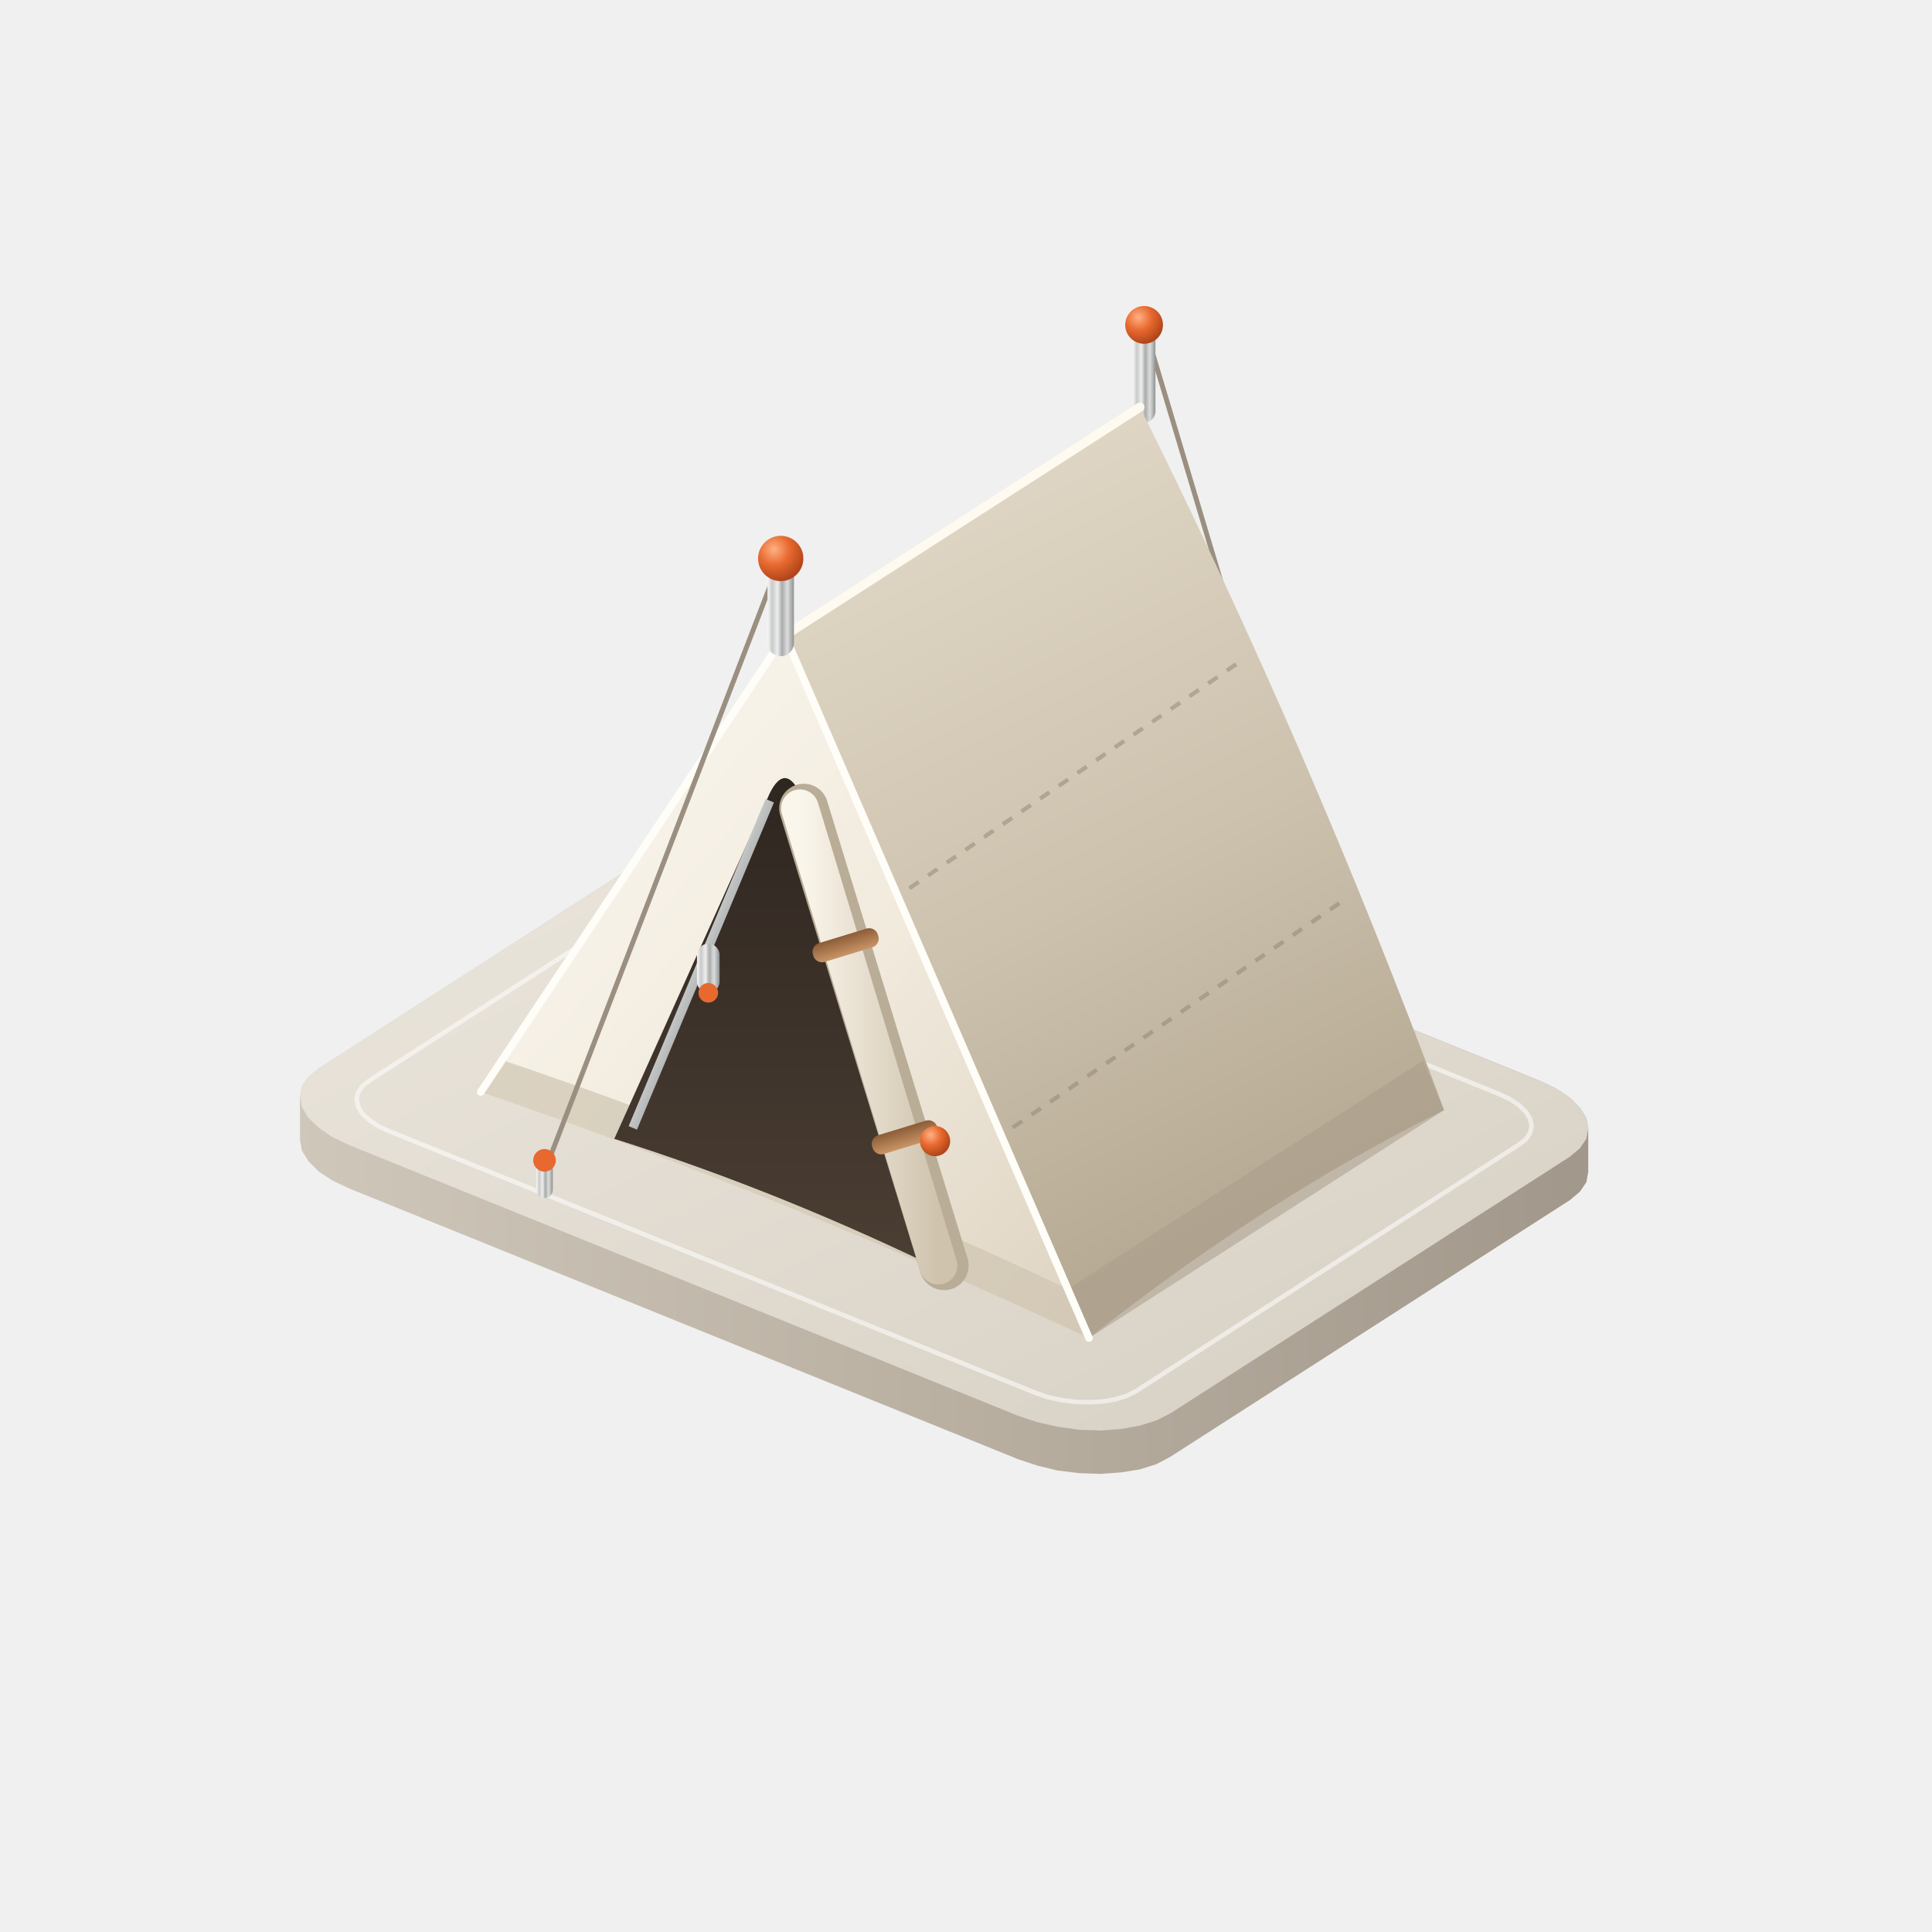
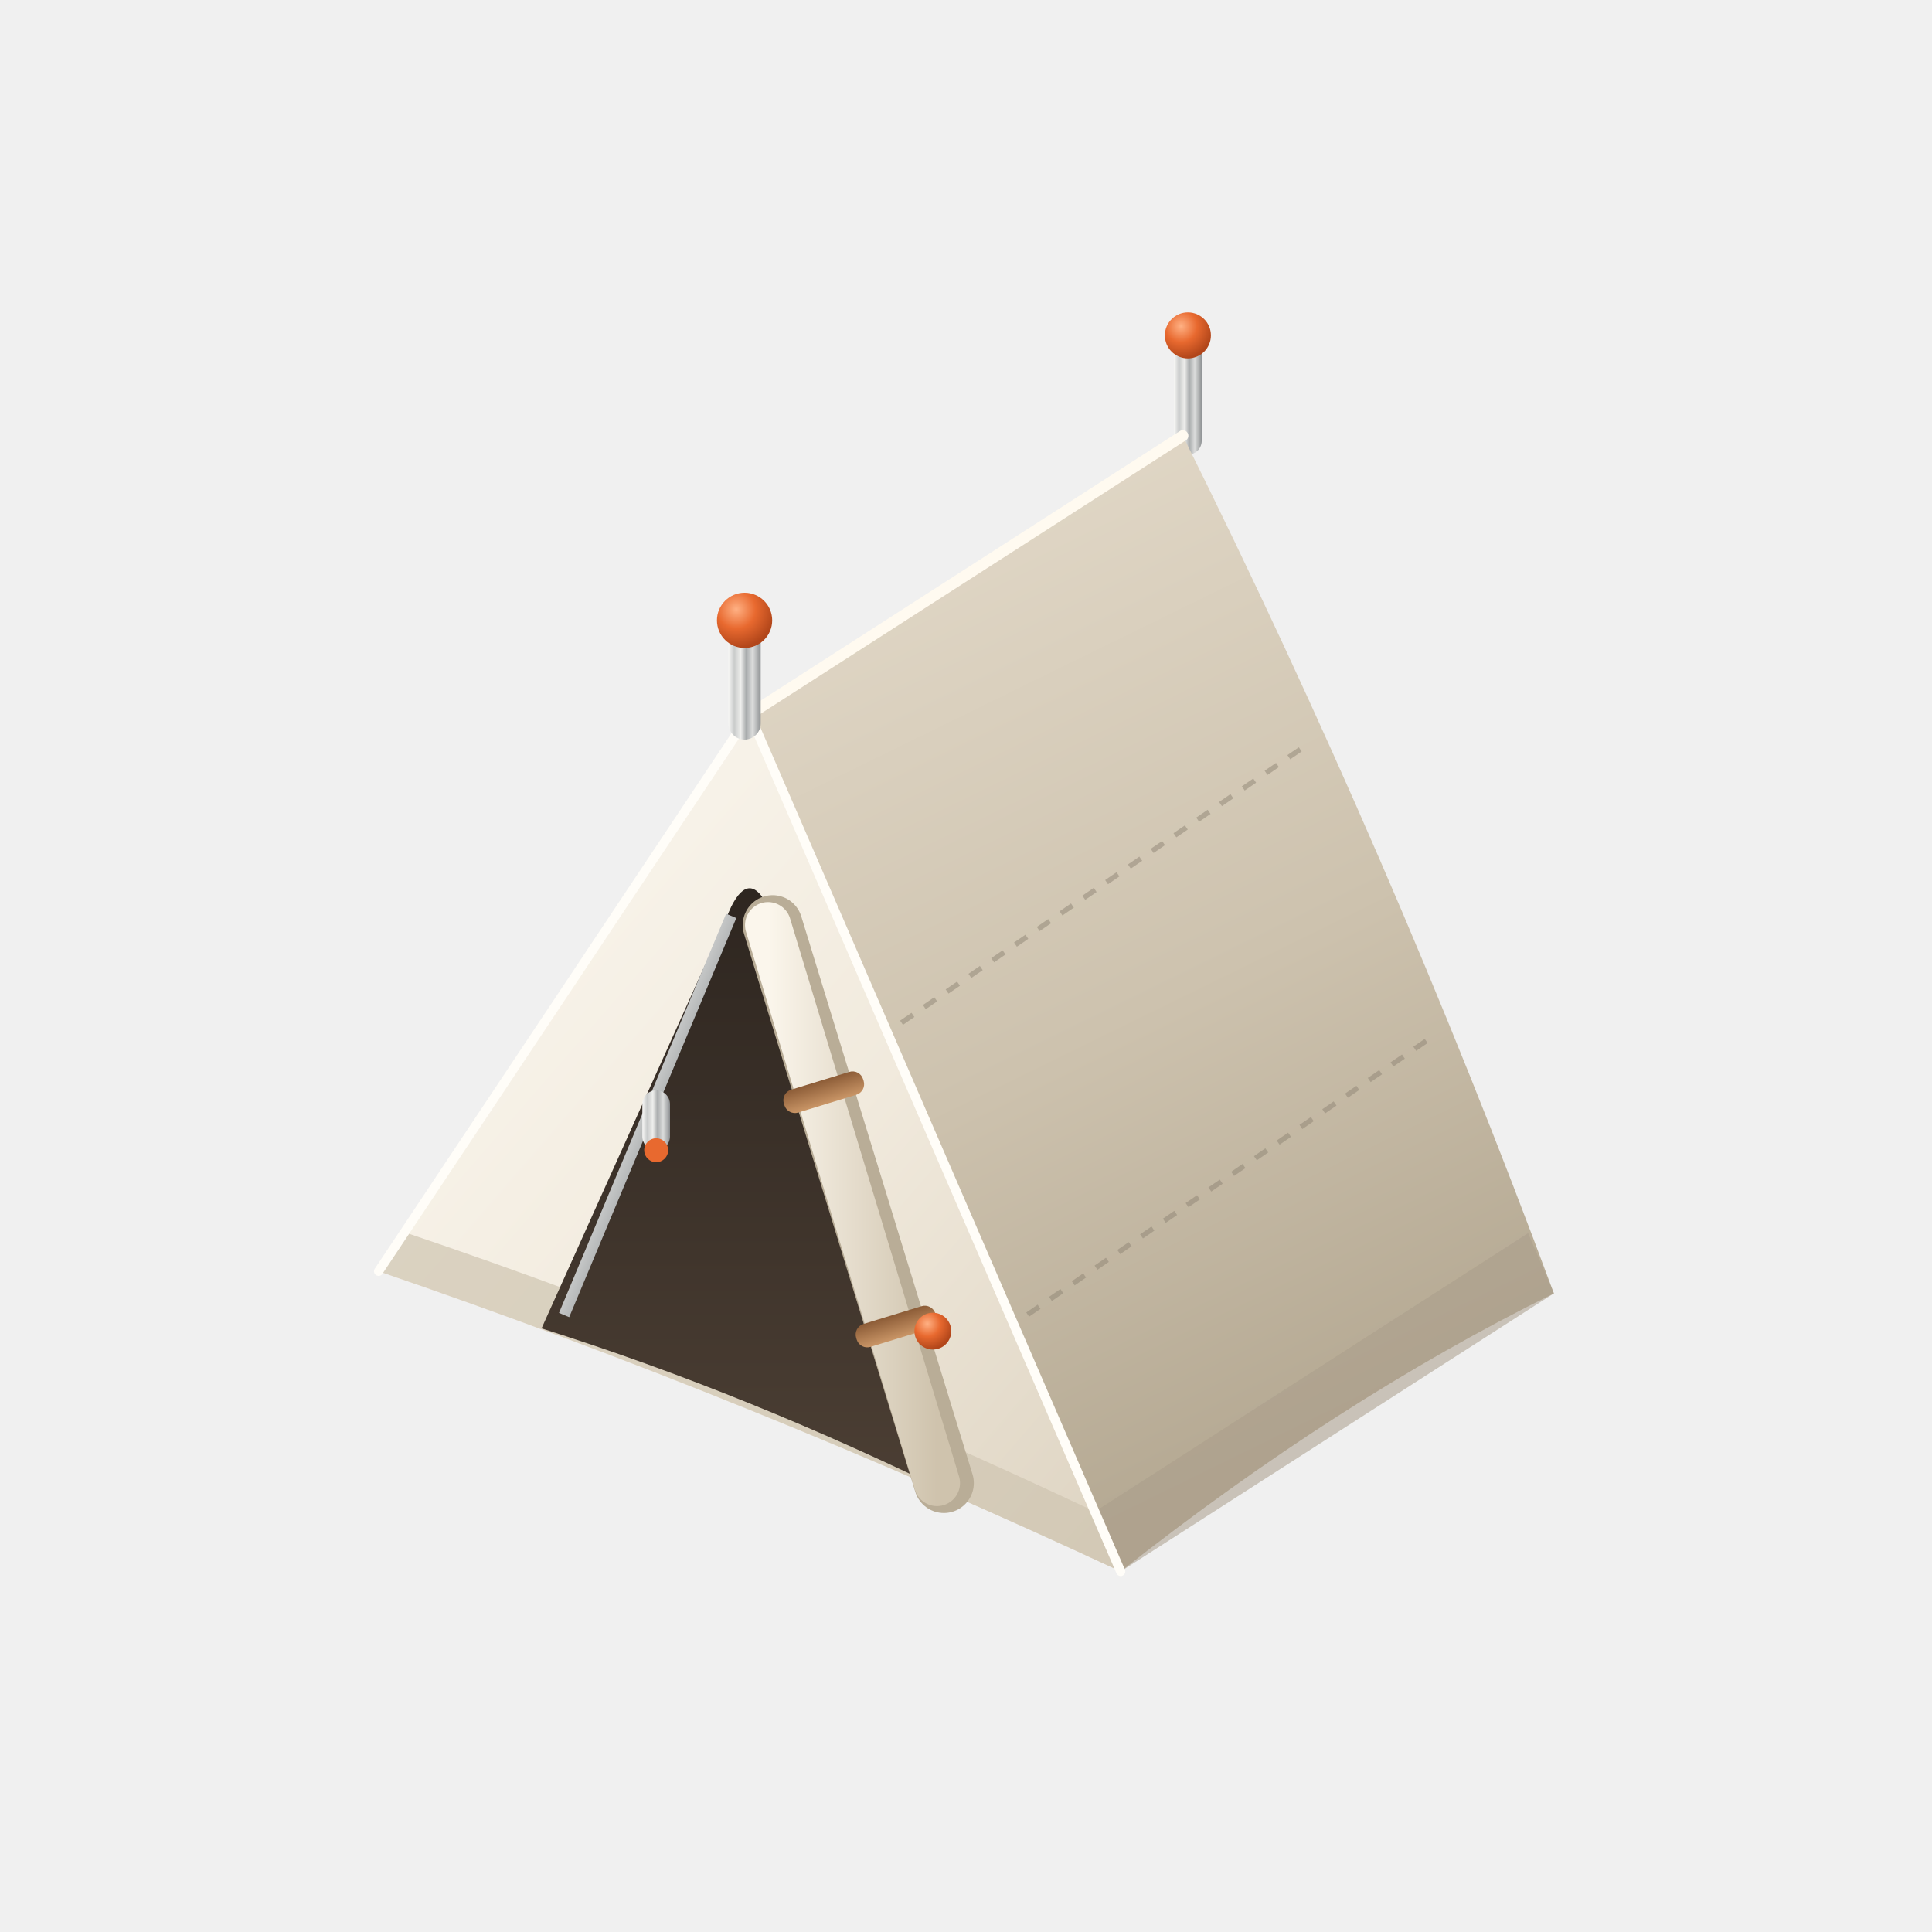
<svg xmlns="http://www.w3.org/2000/svg" width="512" height="512" viewBox="0 0 512 512">
  <defs>
    <linearGradient id="slabTop" x1="0" y1="0" x2="1" y2="1">
      <stop offset="0" stop-color="#ece7de" />
      <stop offset="1" stop-color="#d6cfc3" />
    </linearGradient>
    <linearGradient id="slabSide" x1="0" y1="0" x2="1" y2="0">
      <stop offset="0" stop-color="#cfc7ba" />
      <stop offset=".5" stop-color="#b9b0a2" />
      <stop offset="1" stop-color="#a1978a" />
    </linearGradient>
    <linearGradient id="front" x1="0" y1="0" x2="1" y2="1">
      <stop offset="0" stop-color="#fdfaf3" />
      <stop offset=".55" stop-color="#f1eadd" />
      <stop offset="1" stop-color="#ddd3c1" />
    </linearGradient>
    <linearGradient id="roof" x1="0" y1="0" x2=".35" y2="1">
      <stop offset="0" stop-color="#e6ddcd" />
      <stop offset=".6" stop-color="#cdc2ae" />
      <stop offset="1" stop-color="#b5a993" />
    </linearGradient>
    <linearGradient id="inside" x1="0" y1="0" x2="0" y2="1">
      <stop offset="0" stop-color="#2e2620" />
      <stop offset="1" stop-color="#4c3f34" />
    </linearGradient>
    <linearGradient id="flap" x1="0" y1="0" x2="1" y2="0">
      <stop offset="0" stop-color="#d9cfbd" />
      <stop offset=".6" stop-color="#efe7d9" />
      <stop offset="1" stop-color="#cdbfa9" />
    </linearGradient>
    <linearGradient id="roll" x1="0" y1="0" x2="1" y2="0">
      <stop offset="0" stop-color="#fbf6ec" />
      <stop offset="1" stop-color="#cfc3ad" />
    </linearGradient>
    <linearGradient id="leather" x1="0" y1="0" x2="0" y2="1">
      <stop offset="0" stop-color="#c99566" />
      <stop offset="1" stop-color="#8c5c37" />
    </linearGradient>
    <radialGradient id="toggle" cx="35%" cy="30%" r="70%">
      <stop offset="0" stop-color="#ffb184" />
      <stop offset=".5" stop-color="#E8692F" />
      <stop offset="1" stop-color="#b2461a" />
    </radialGradient>
    <radialGradient id="cap" cx="35%" cy="30%" r="70%">
      <stop offset="0" stop-color="#ffb184" />
      <stop offset=".5" stop-color="#E8692F" />
      <stop offset="1" stop-color="#b2461a" />
    </radialGradient>
    <linearGradient id="aluV" x1="0" y1="0" x2="1" y2="0">
      <stop offset="0" stop-color="#f7f7f5" />
      <stop offset=".18" stop-color="#c9cbcb" />
      <stop offset=".38" stop-color="#eeeeec" />
      <stop offset=".55" stop-color="#a9acad" />
      <stop offset=".75" stop-color="#dcdddc" />
      <stop offset="1" stop-color="#8f9294" />
    </linearGradient>
    <linearGradient id="aluD" x1="0" y1="0" x2="1" y2="1">
      <stop offset="0" stop-color="#f7f7f5" />
      <stop offset=".18" stop-color="#c9cbcb" />
      <stop offset=".38" stop-color="#eeeeec" />
      <stop offset=".55" stop-color="#a9acad" />
      <stop offset=".75" stop-color="#dcdddc" />
      <stop offset="1" stop-color="#8f9294" />
    </linearGradient>
  </defs>
  <g id="帐篷_v2">
-     <g id="底板">
-       <polygon points="79.5,290.6 80.0,287.9 81.7,285.4 84.4,283.2 190.3,215.1 193.9,213.3 198.3,211.9 203.3,211.0 208.7,210.7 214.4,210.9 220.1,211.6 225.5,212.8 230.6,214.6 408.0,286.4 412.4,288.5 416.0,290.9 418.7,293.6 420.4,296.3 420.9,299.1 420.9,310.6 420.4,313.3 418.7,315.8 416.1,318.0 310.1,386.1 306.5,388.0 302.1,389.4 297.1,390.2 291.7,390.6 286.0,390.4 280.3,389.7 274.9,388.4 269.8,386.7 92.4,314.9 88.0,312.8 84.4,310.4 81.7,307.7 80.0,304.9 79.5,302.1" fill="url(#slabSide)" />
-       <polygon points="408.0,286.4 412.4,288.5 416.0,290.9 418.7,293.6 420.4,296.3 420.9,299.1 420.4,301.8 418.7,304.3 416.1,306.5 310.1,374.6 306.5,376.4 302.1,377.8 297.1,378.7 291.7,379.1 286.0,378.9 280.3,378.1 274.9,376.9 269.8,375.2 92.4,303.4 88.0,301.3 84.4,298.8 81.7,296.2 80.0,293.4 79.5,290.6 80.0,287.9 81.7,285.4 84.4,283.2 190.3,215.1 193.9,213.3 198.3,211.9 203.3,211.0 208.7,210.7 214.4,210.9 220.1,211.6 225.5,212.8 230.6,214.6" fill="url(#slabTop)" />
-       <polygon points="397.2,289.9 400.2,291.3 402.6,292.9 404.4,294.7 405.5,296.5 405.9,298.4 405.5,300.2 404.4,301.9 402.6,303.3 301.0,368.7 298.6,369.9 295.7,370.8 292.3,371.4 288.7,371.6 284.9,371.5 281.1,371.0 277.5,370.2 274.1,369.0 103.2,299.8 100.2,298.4 97.8,296.8 96.0,295.1 94.9,293.2 94.5,291.3 94.9,289.5 96.0,287.9 97.8,286.4 199.4,221.1 201.8,219.9 204.7,218.9 208.1,218.3 211.7,218.1 215.5,218.2 219.3,218.7 222.9,219.6 226.3,220.7" fill="none" stroke="#fff" stroke-opacity=".55" stroke-width="1.2" />
-     </g>
-     <g id="风绳">
-       <line x1="303.2" y1="86.1" x2="357.2" y2="266.6" stroke="#9a8f80" stroke-width="1.3" />
-       <rect x="355.0" y="263.6" width="4.4" height="10" rx="2.2" fill="url(#aluV)" />
-       <circle cx="357.2" cy="263.6" r="3" fill="#E8692F" />
-     </g>
-     <g id="后杆">
-       <rect x="300.2" y="86.1" width="6" height="25.9" rx="3" fill="url(#aluV)" />
-       <circle cx="303.2" cy="86.1" r="5" fill="url(#cap)" />
-     </g>
-     <g id="侧面">
-       <path d="M208.0,168.4 L302.1,107.9 Q347.4,199.0 382.7,294.2 Q335.7,317.4 288.6,354.6 Z" fill="url(#roof)" />
-       <line x1="241.0" y1="235.4" x2="329.1" y2="175.0" stroke="#8f8574" stroke-opacity=".5" stroke-width="1.1" stroke-dasharray="3 3" />
-       <line x1="268.4" y1="298.8" x2="356.5" y2="238.3" stroke="#8f8574" stroke-opacity=".5" stroke-width="1.1" stroke-dasharray="3 3" />
-       <line x1="208.0" y1="168.4" x2="302.1" y2="107.9" stroke="#fffaf0" stroke-width="2.4" stroke-linecap="round" />
-       <polygon points="288.6,354.6 382.7,294.2 377.1,281.1 283.0,341.6" fill="#a99d8a" opacity=".55" />
-     </g>
-     <g id="正面">
-       <path d="M127.4,289.4 L208.0,168.4 L288.6,354.6 Q208.0,317.0 127.4,289.4 Z" fill="url(#front)" />
-       <path d="M127.4,289.4 L133.0,280.9 Q208.0,306.2 283.0,341.6 L288.6,354.6 Q208.0,317.0 127.4,289.4 Z" fill="#cfc4b1" opacity=".7" />
-       <path d="M162.8,301.8 L204.0,210.2 Q208.0,202.2 212.0,210.2 L253.2,338.4 Q208.0,316.1 162.8,301.8 Z" fill="url(#inside)" />
-       <line x1="213.0" y1="214.2" x2="250.2" y2="335.4" stroke="#b9ad97" stroke-width="13" stroke-linecap="round" />
-       <line x1="212.0" y1="214.2" x2="248.7" y2="335.4" stroke="url(#roll)" stroke-width="10" stroke-linecap="round" />
-       <rect x="215.1" y="247.9" width="18" height="5.2" rx="2.4" fill="url(#leather)" transform="rotate(163.0 224.1 250.5)" />
-       <rect x="230.8" y="298.8" width="18" height="5.2" rx="2.4" fill="url(#leather)" transform="rotate(163.0 239.8 301.4)" />
-       <circle cx="247.8" cy="302.4" r="4" fill="url(#toggle)" />
-       <line x1="204.0" y1="212.2" x2="167.7" y2="298.9" stroke="url(#aluD)" stroke-width="2.4" />
-       <rect x="184.7" y="250.1" width="6" height="13" rx="3" fill="url(#aluV)" />
-       <circle cx="187.7" cy="263.1" r="2.6" fill="#E8692F" />
-       <polyline points="127.4,289.4 208.0,168.4 288.6,354.6" fill="none" stroke="#fffdf8" stroke-width="2" stroke-linejoin="round" stroke-linecap="round" />
-     </g>
-     <g id="前杆">
-       <line x1="206.9" y1="148.0" x2="144.3" y2="310.5" stroke="#9a8f80" stroke-width="1.3" />
-       <rect x="142.1" y="307.5" width="4.4" height="10" rx="2.2" fill="url(#aluV)" />
-       <circle cx="144.3" cy="307.5" r="3" fill="#E8692F" />
-       <rect x="203.4" y="148.0" width="7" height="25.9" rx="3.5" fill="url(#aluV)" />
-       <circle cx="206.9" cy="148.0" r="6" fill="url(#cap)" />
+     <g transform="translate(256 262) scale(1.22) translate(-255 -228)">
+       <g id="后杆">
+         <rect x="300.2" y="86.1" width="6" height="25.9" rx="3" fill="url(#aluV)" />
+         <circle cx="303.2" cy="86.1" r="5" fill="url(#cap)" />
+       </g>
+       <g id="侧面">
+         <path d="M208.0,168.4 L302.1,107.9 Q347.4,199.0 382.7,294.2 Q335.7,317.4 288.6,354.6 Z" fill="url(#roof)" />
+         <line x1="241.0" y1="235.4" x2="329.1" y2="175.0" stroke="#8f8574" stroke-opacity=".5" stroke-width="1.1" stroke-dasharray="3 3" />
+         <line x1="268.4" y1="298.8" x2="356.5" y2="238.3" stroke="#8f8574" stroke-opacity=".5" stroke-width="1.1" stroke-dasharray="3 3" />
+         <line x1="208.0" y1="168.4" x2="302.1" y2="107.9" stroke="#fffaf0" stroke-width="2.4" stroke-linecap="round" />
+         <polygon points="288.6,354.6 382.7,294.2 377.1,281.1 283.0,341.6" fill="#a99d8a" opacity=".55" />
+       </g>
+       <g id="正面">
+         <path d="M127.4,289.4 L208.0,168.4 L288.6,354.6 Q208.0,317.0 127.4,289.4 Z" fill="url(#front)" />
+         <path d="M127.4,289.4 L133.0,280.9 Q208.0,306.2 283.0,341.6 L288.6,354.6 Q208.0,317.0 127.4,289.4 Z" fill="#cfc4b1" opacity=".7" />
+         <path d="M162.8,301.8 L204.0,210.2 Q208.0,202.2 212.0,210.2 L253.2,338.4 Q208.0,316.1 162.8,301.8 Z" fill="url(#inside)" />
+         <line x1="213.0" y1="214.2" x2="250.2" y2="335.4" stroke="#b9ad97" stroke-width="13" stroke-linecap="round" />
+         <line x1="212.0" y1="214.2" x2="248.7" y2="335.4" stroke="url(#roll)" stroke-width="10" stroke-linecap="round" />
+         <rect x="215.1" y="247.9" width="18" height="5.2" rx="2.4" fill="url(#leather)" transform="rotate(163.0 224.1 250.5)" />
+         <rect x="230.8" y="298.8" width="18" height="5.2" rx="2.4" fill="url(#leather)" transform="rotate(163.0 239.8 301.4)" />
+         <circle cx="247.8" cy="302.4" r="4" fill="url(#toggle)" />
+         <line x1="204.0" y1="212.2" x2="167.7" y2="298.9" stroke="url(#aluD)" stroke-width="2.4" />
+         <rect x="184.7" y="250.1" width="6" height="13" rx="3" fill="url(#aluV)" />
+         <circle cx="187.7" cy="263.1" r="2.6" fill="#E8692F" />
+         <polyline points="127.4,289.4 208.0,168.4 288.6,354.6" fill="none" stroke="#fffdf8" stroke-width="2" stroke-linejoin="round" stroke-linecap="round" />
+       </g>
+       <g id="前杆">
+         <rect x="203.4" y="148.0" width="7" height="25.9" rx="3.5" fill="url(#aluV)" />
+         <circle cx="206.9" cy="148.0" r="6" fill="url(#cap)" />
+       </g>
    </g>
  </g>
</svg>
